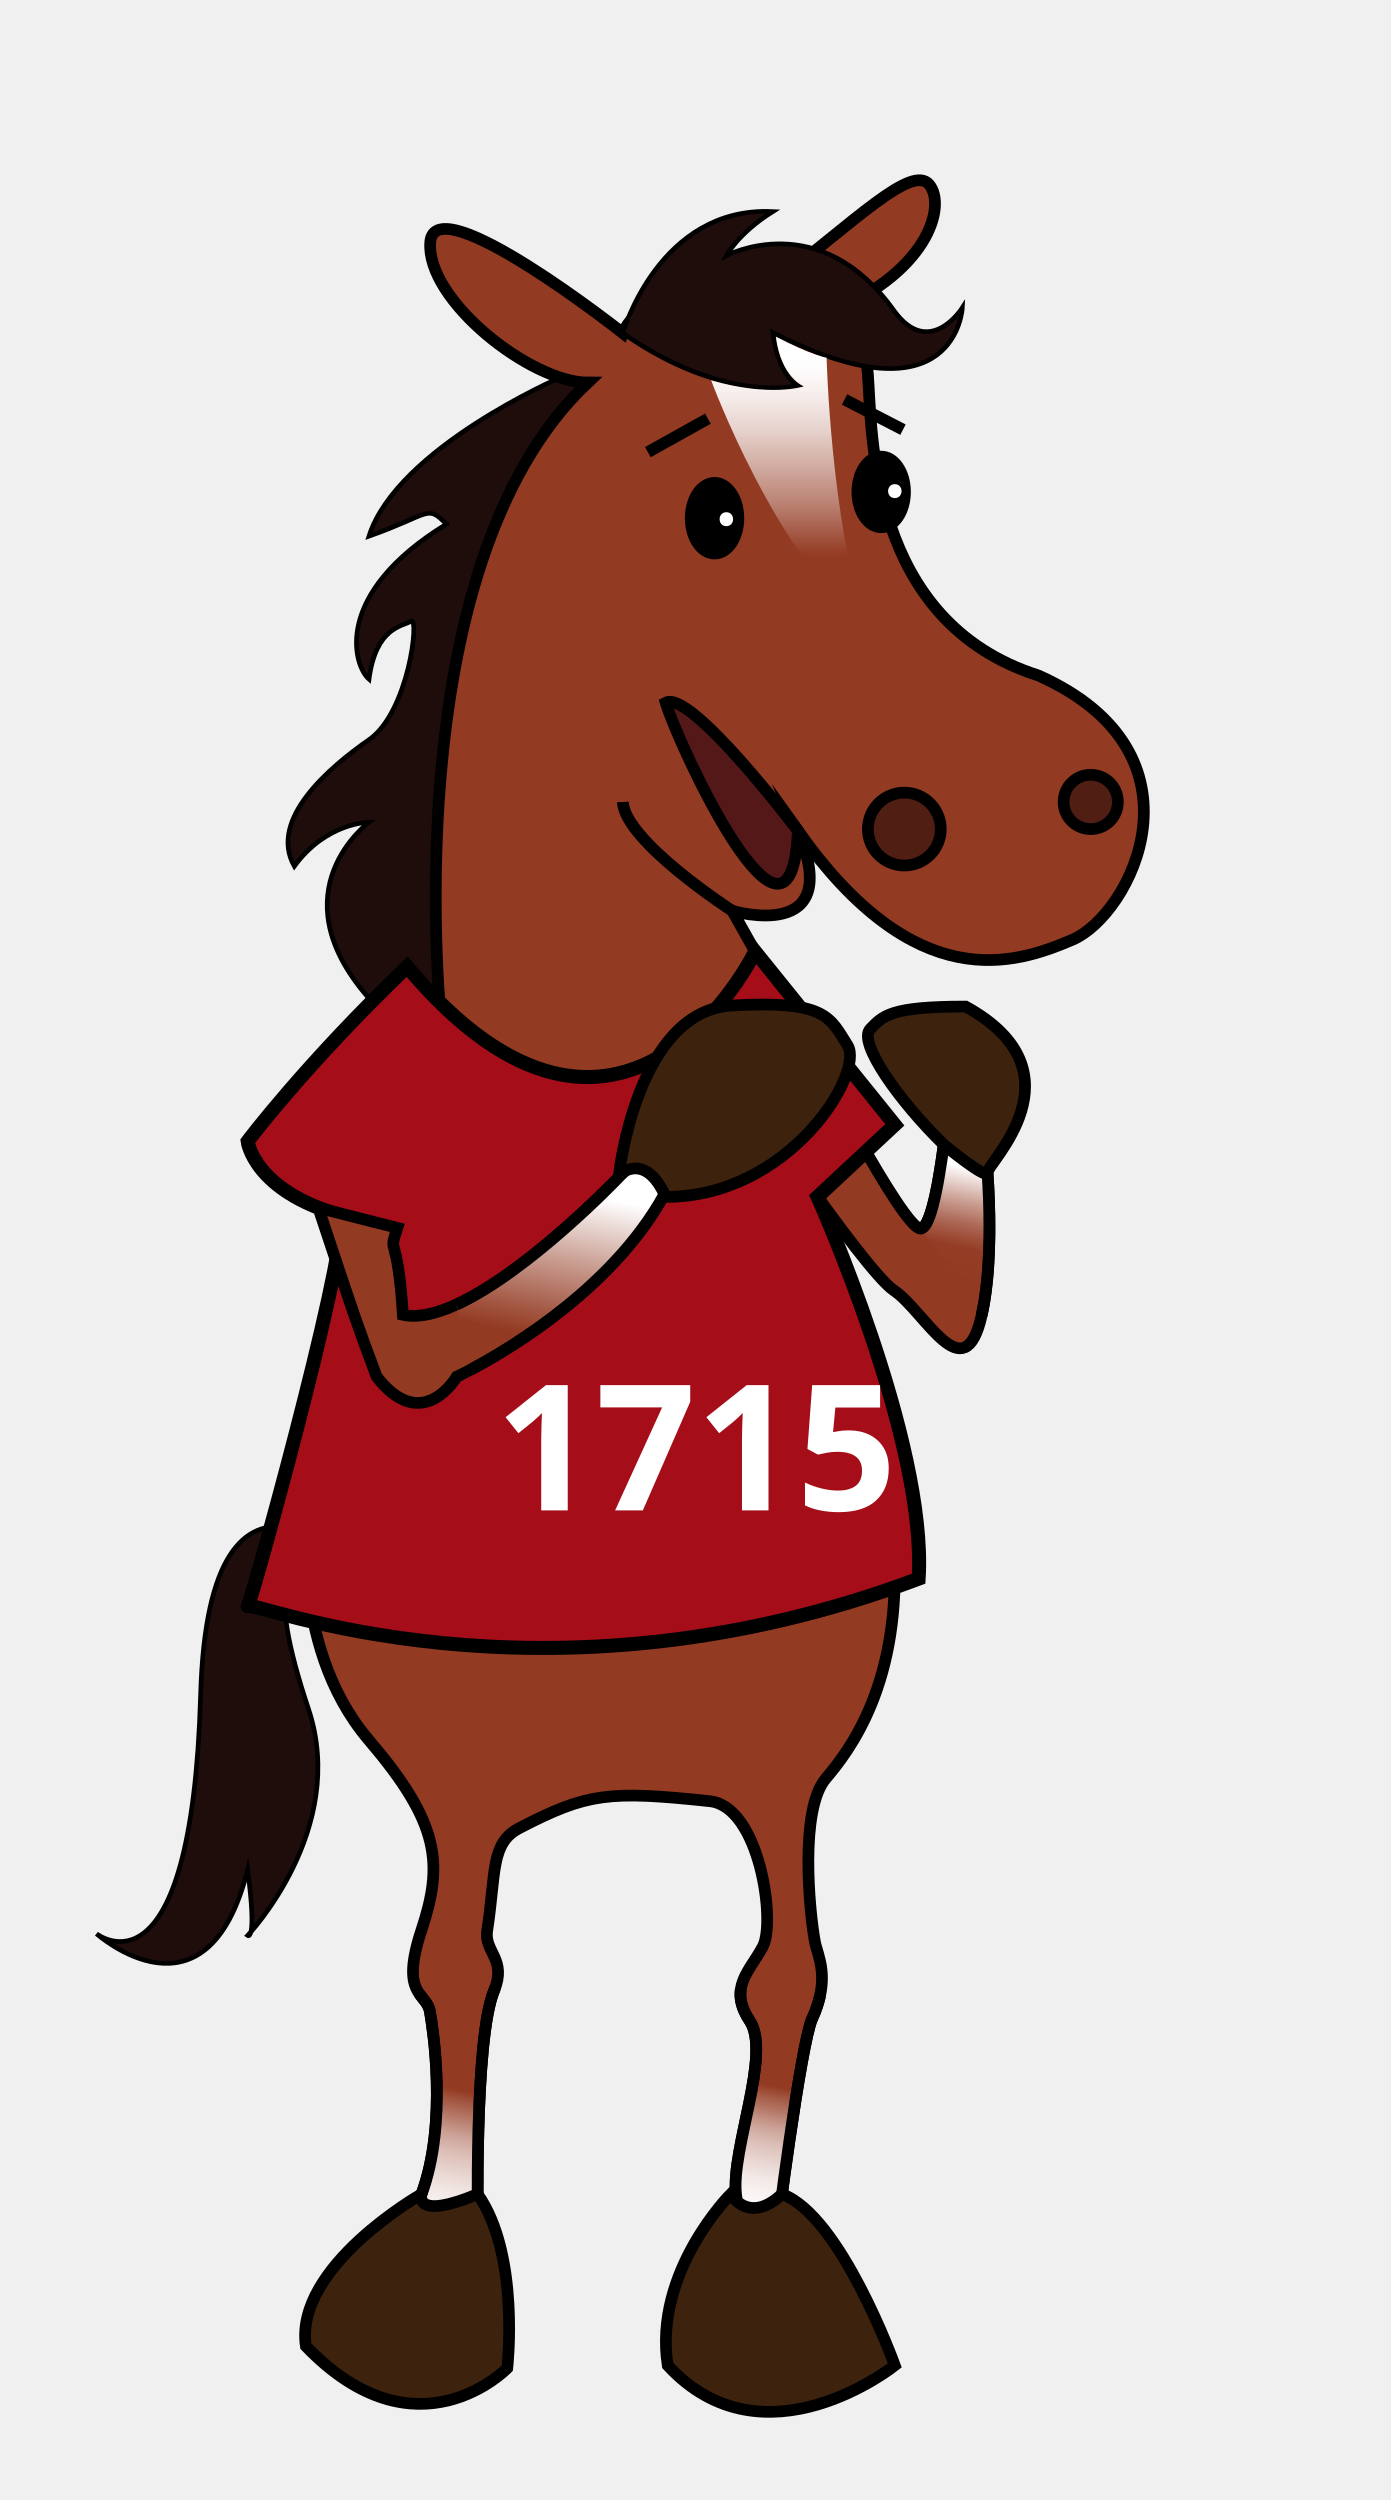
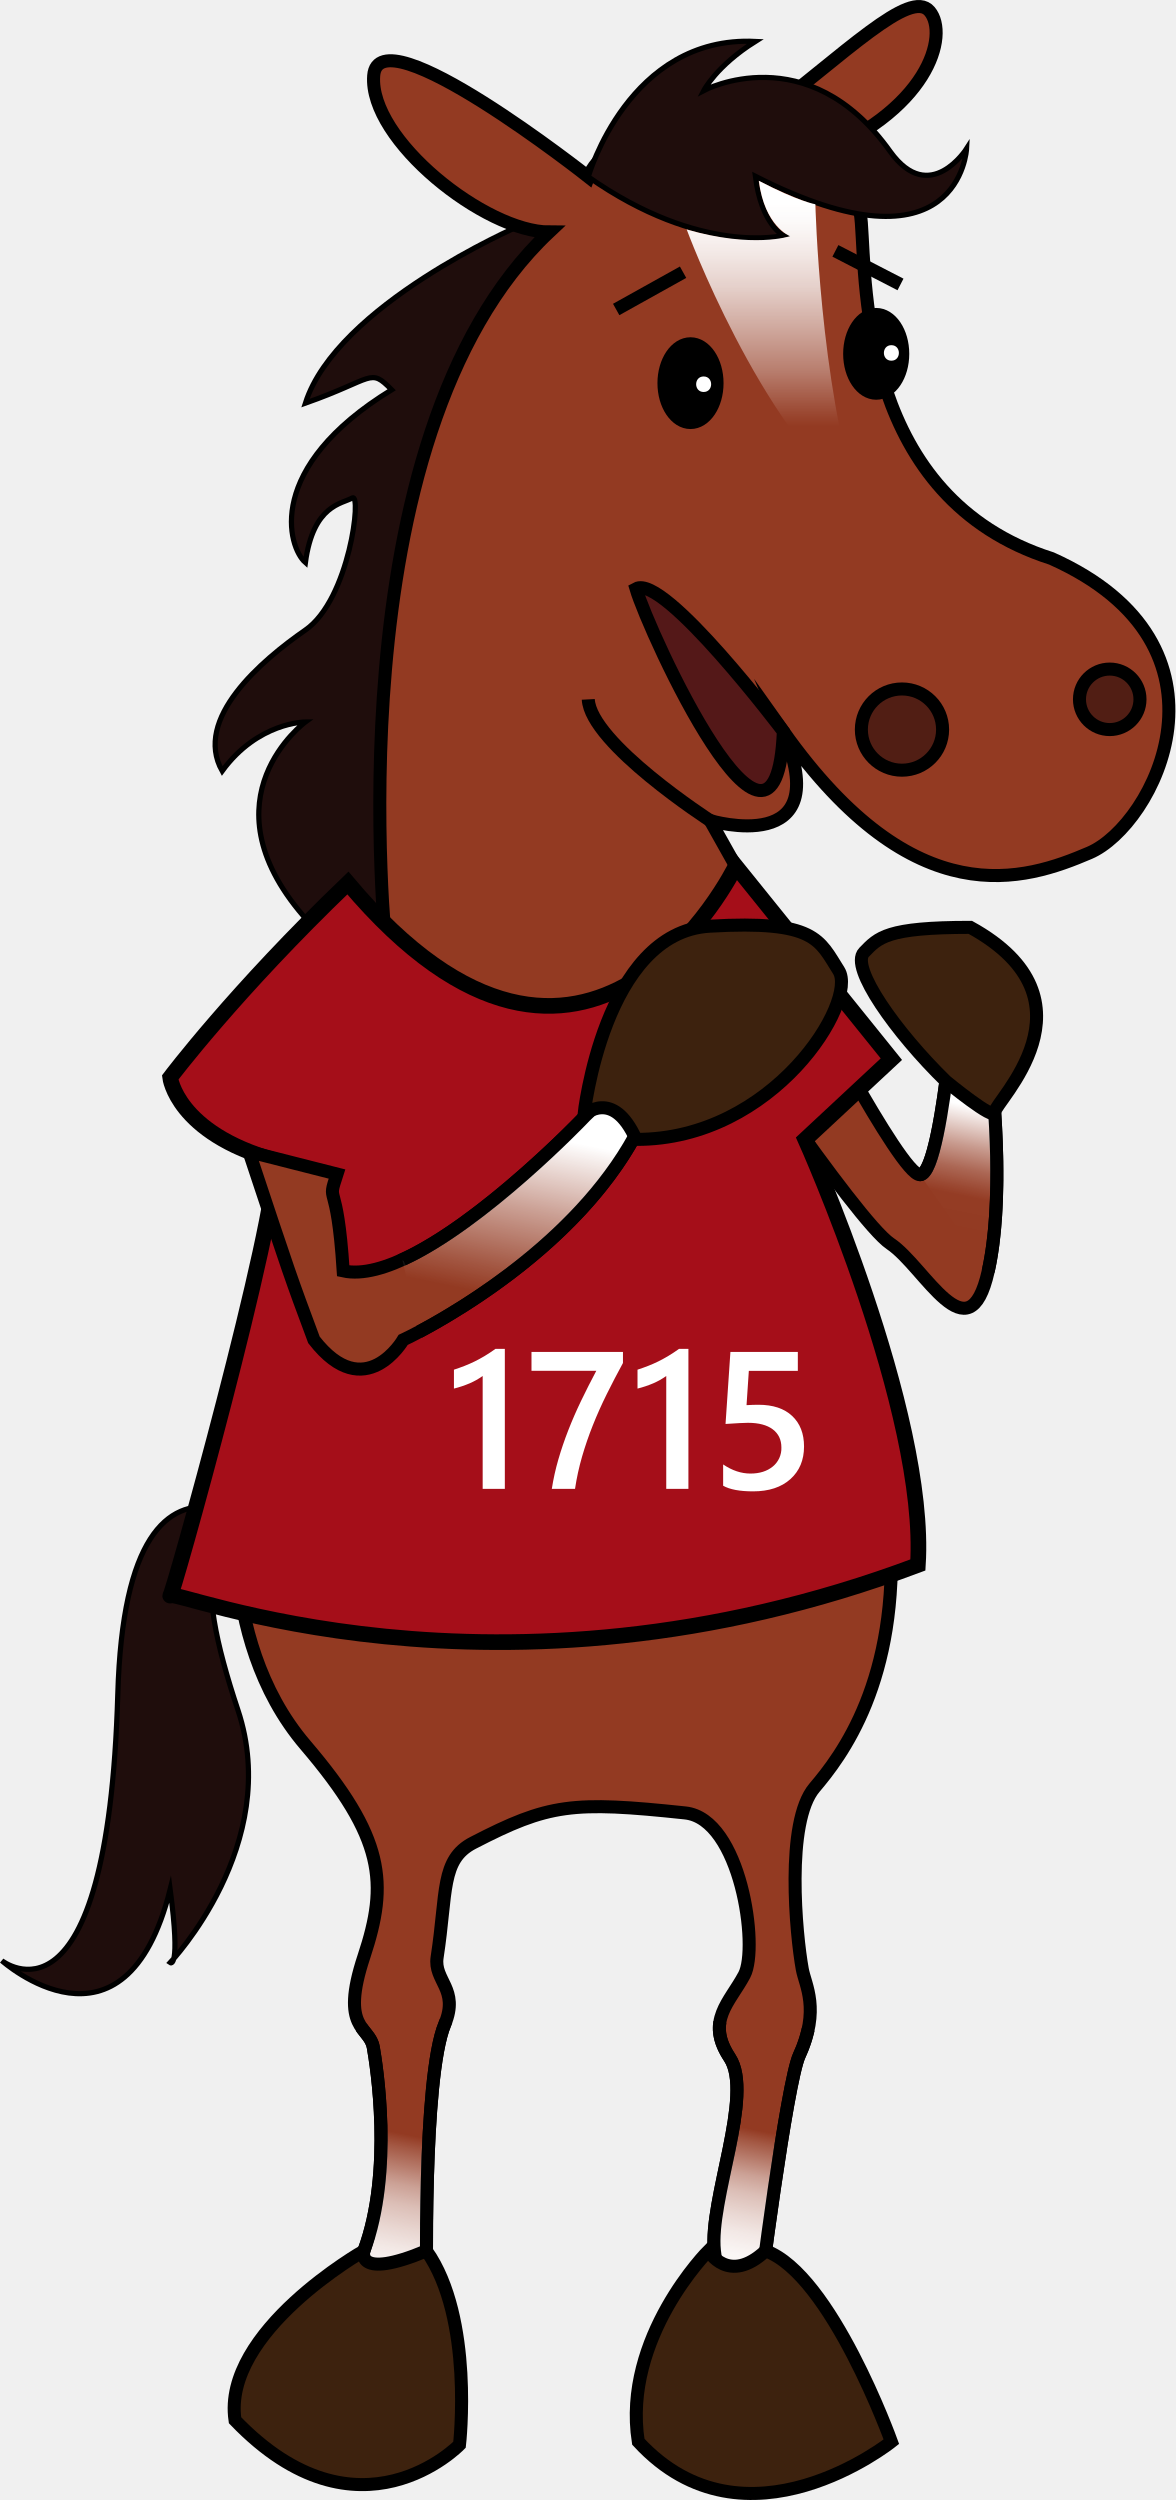
- <svg xmlns="http://www.w3.org/2000/svg" xmlns:xlink="http://www.w3.org/1999/xlink" id="_3rd_Place" data-name="3rd Place" viewBox="0 0 1188.48 2136.85">
+ <svg xmlns="http://www.w3.org/2000/svg" xmlns:xlink="http://www.w3.org/1999/xlink" viewBox="0 0 901.55 1917.45">
  <defs>
-     <style>.cls-1{fill:#1f0d0c;stroke-width:4px;}.cls-1,.cls-10,.cls-11,.cls-14,.cls-15,.cls-2,.cls-3,.cls-4,.cls-5,.cls-6,.cls-7,.cls-8,.cls-9{stroke:#000;stroke-miterlimit:10;}.cls-2{fill:#933a22;}.cls-10,.cls-11,.cls-14,.cls-15,.cls-2,.cls-4,.cls-5,.cls-6,.cls-7,.cls-8,.cls-9{stroke-width:10px;}.cls-3{fill:#a50e19;stroke-width:12px;}.cls-4{fill:#541818;}.cls-5{fill:none;}.cls-12,.cls-16,.cls-7{fill:#fff;}.cls-8{fill:url(#linear-gradient);}.cls-9{fill:url(#linear-gradient-2);}.cls-10{fill:#3d220e;}.cls-11{fill:#511e14;}.cls-13{fill:url(#linear-gradient-3);}.cls-14{fill:url(#linear-gradient-4);}.cls-15{fill:url(#linear-gradient-5);}.cls-16{font-size:150px;font-family:Montserrat;font-weight:700;}</style>
-     <linearGradient id="linear-gradient" x1="458.13" y1="1181.85" x2="501.57" y2="967.91" gradientUnits="userSpaceOnUse">
+     <style>.cls-1{fill:#1f0d0c;stroke-width:4px;}.cls-1,.cls-10,.cls-11,.cls-14,.cls-15,.cls-2,.cls-3,.cls-4,.cls-5,.cls-6,.cls-7,.cls-8,.cls-9{stroke:#000;stroke-miterlimit:10;}.cls-2{fill:#933a22;}.cls-10,.cls-11,.cls-14,.cls-15,.cls-2,.cls-4,.cls-5,.cls-6,.cls-7,.cls-8,.cls-9{stroke-width:10px;}.cls-3{fill:#a50e19;stroke-width:12px;}.cls-4{fill:#541818;}.cls-5{fill:none;}.cls-12,.cls-7{fill:#fff;}.cls-8{fill:url(#linear-gradient);}.cls-9{fill:url(#linear-gradient-2);}.cls-10{fill:#3d220e;}.cls-11{fill:#511e14;}.cls-13{fill:url(#linear-gradient-3);}.cls-14{fill:url(#linear-gradient-4);}.cls-15{fill:url(#linear-gradient-5);}</style>
+     <linearGradient id="linear-gradient" x1="376.98" y1="1032.77" x2="420.42" y2="818.83" gradientUnits="userSpaceOnUse">
      <stop offset="0.18" stop-color="#fff" stop-opacity="0" />
      <stop offset="0.28" stop-color="#fff" stop-opacity="0.15" />
      <stop offset="0.5" stop-color="#fff" stop-opacity="0.52" />
      <stop offset="0.76" stop-color="#fff" />
    </linearGradient>
-     <linearGradient id="linear-gradient-2" x1="806.72" y1="1117.58" x2="838.57" y2="960.73" gradientUnits="userSpaceOnUse">
+     <linearGradient id="linear-gradient-2" x1="725.57" y1="968.5" x2="757.42" y2="811.66" gradientUnits="userSpaceOnUse">
      <stop offset="0.15" stop-color="#fff" stop-opacity="0" />
      <stop offset="0.33" stop-color="#fff" stop-opacity="0.01" />
      <stop offset="0.33" stop-color="#fff" stop-opacity="0.01" />
      <stop offset="0.37" stop-color="#fff" stop-opacity="0.07" />
      <stop offset="0.46" stop-color="#fff" stop-opacity="0.23" />
      <stop offset="0.57" stop-color="#fff" stop-opacity="0.49" />
      <stop offset="0.7" stop-color="#fff" stop-opacity="0.84" />
      <stop offset="0.76" stop-color="#fff" />
    </linearGradient>
-     <linearGradient id="linear-gradient-3" x1="673.84" y1="535.46" x2="673.84" y2="287.77" gradientUnits="userSpaceOnUse">
+     <linearGradient id="linear-gradient-3" x1="592.69" y1="386.38" x2="592.69" y2="138.7" gradientUnits="userSpaceOnUse">
      <stop offset="0" stop-color="#fff" stop-opacity="0" />
      <stop offset="0.24" stop-color="#fff" stop-opacity="0" />
      <stop offset="0.27" stop-color="#fff" stop-opacity="0.05" />
      <stop offset="0.41" stop-color="#fff" stop-opacity="0.34" />
      <stop offset="0.55" stop-color="#fff" stop-opacity="0.57" />
      <stop offset="0.67" stop-color="#fff" stop-opacity="0.76" />
      <stop offset="0.78" stop-color="#fff" stop-opacity="0.89" />
      <stop offset="0.87" stop-color="#fff" stop-opacity="0.97" />
      <stop offset="0.93" stop-color="#fff" />
    </linearGradient>
-     <linearGradient id="linear-gradient-4" x1="355.19" y1="1944.75" x2="405.82" y2="1695.4" gradientUnits="userSpaceOnUse">
+     <linearGradient id="linear-gradient-4" x1="274.04" y1="1795.67" x2="324.66" y2="1546.32" gradientUnits="userSpaceOnUse">
      <stop offset="0.06" stop-color="#fff" />
      <stop offset="0.16" stop-color="#fff" stop-opacity="0.99" />
      <stop offset="0.23" stop-color="#fff" stop-opacity="0.95" />
      <stop offset="0.3" stop-color="#fff" stop-opacity="0.88" />
      <stop offset="0.36" stop-color="#fff" stop-opacity="0.79" />
      <stop offset="0.43" stop-color="#fff" stop-opacity="0.67" />
      <stop offset="0.49" stop-color="#fff" stop-opacity="0.52" />
      <stop offset="0.54" stop-color="#fff" stop-opacity="0.35" />
      <stop offset="0.6" stop-color="#fff" stop-opacity="0.15" />
      <stop offset="0.64" stop-color="#fff" stop-opacity="0" />
      <stop offset="0.85" stop-color="#fff" stop-opacity="0" />
    </linearGradient>
-     <linearGradient id="linear-gradient-5" x1="624.72" y1="1926.87" x2="670.9" y2="1699.46" xlink:href="#linear-gradient-4" />
+     <linearGradient id="linear-gradient-5" x1="543.57" y1="1777.8" x2="589.74" y2="1550.39" xlink:href="#linear-gradient-4" />
  </defs>
-   <path class="cls-1" d="M340.83,1370.17s-1.7-2-4.77-5.33c-26.79-29-157.55-157.62-164.56,83.42-7.81,268.63-89,204.59-89,204.59s94.36,84.34,129.17-54.66c8.26,62.47,0,56.22,0,56.22s86.35-90.58,52-193.66-34.9-168,75.48-92.59" />
-   <path class="cls-1" d="M478.66,322.7S339.33,383,315.39,458.28c53.36-18.81,49.06-27.59,66.17-10.27C284,507.66,301.92,568.79,315.39,580.54c6-44.67,28.43-45,35.91-49.55s-2,77.77-35.91,101.28-86.28,68.18-63.83,108.15C279,702.8,315.39,702.8,315.39,702.8s-79.4,58.33-1.5,148.83S456,775.69,456,775.69L498.59,531,532.34,322.7H478.66Z" />
-   <path class="cls-2" d="M292,941c23.68-87.88,85.49-62.41,85.49-62.41S334,485.54,502.42,327c-48.63,0-138.4-70.54-134.66-119.92s164.59,77.6,164.59,77.6,18.7-52.91,128.91-42.33c69.07-52.91,118-102.29,132.93-84.65s0,77.6-93.52,112.87c3.74-10.58,37.41,0,41.15,49.38s0,211,145.88,257.48c149.63,67,78.55,204.57,29.12,225.74S783,852.56,682,710.08c41.15,97.37-56.11,68.41-56.11,68.41l67.33,119.92s78.55,151.67,93.52,151.67,24.86-116.39,24.86-116.39l27.5,17.64s15,105.81,0,172.83-48.63-3.53-75-21.16S622.12,912.52,622.12,912.52L375.24,944.26s-3.92,6.93-8.56,21.28Z" />
-   <path class="cls-2" d="M264,1278.84s-20.07,124.95,51.37,208.6c60.86,71.27,63.59,105.81,44.89,162.25s4.32,53.15,7.2,69.68c2.29,13.13,15.55,95-7.2,156.05-17.46,46.87-8.38,68.66-8.38,68.66l56.61-36s-3.44-165.42,13.78-206.52c11.29-26.94-8.66-33.21-5.87-51.31,7.7-50,2.65-74.86,27.62-87.77,58-30,76-32.11,162.69-22.92,42.59,4.51,56.53,103.07,45.31,124.23s-29.93,35.27-11.22,63.49-16,109.34-11.73,148.14,31.25,71,32.71,53.15,23-182.72,32.35-203c16.21-35.27,4.57-53.88,2.35-66.1-4.82-26.48-13.09-112.85,9.35-139.3,20.1-23.69,65.43-82.11,58.18-198.5S264,1278.84,264,1278.84Z" />
-   <path class="cls-3" d="M645.44,813.35L764.81,961.43l-66,61.53s93.86,208.85,86.38,326.41c-324.67,122-573.5,16.46-573.5,23.51S295,1081.34,292,1039c-75.34-21.16-80.33-63.48-80.33-63.48S261.43,909.33,348,826.33C532.34,1045.76,645.44,813.35,645.44,813.35Z" />
-   <path class="cls-4" d="M682,710.08S590.52,588.82,569,600.64C579.1,634.87,676.38,846.49,682,710.08Z" />
-   <path class="cls-1" d="M532.34,284.69s30.9-108.55,128.14-103.85C630.57,199.65,621,218.46,621,218.46s79.55-42.32,143.07,47c30.35,42,58.46-2.35,58.46-2.35s-4.91,101.1-162,21.16c4.59,37.21,21.48,45.4,21.48,45.4S619,345.56,532.34,284.69Z" />
-   <path class="cls-2" d="M339.61,1049.53c-8.19,25.32,0,0,4.77,74.28,59.51,13.07,183.29-116.39,183.29-116.39S580,951,576.3,1003.89c-48.63,109.34-185.9,172.83-185.9,172.83s-29.31,50.48-68.46,0c-18-48.35-18-48.35-49.87-144.36Z" />
-   <path class="cls-5" d="M625.86,778.49s-91.73-59.22-93.52-93" />
-   <ellipse id="eye_L" class="cls-6" cx="610.76" cy="442.94" rx="20.35" ry="30.2" />
-   <ellipse id="eye_R" class="cls-6" cx="753.19" cy="420.46" rx="20.35" ry="30.2" />
-   <line class="cls-7" x1="553.76" y1="386.45" x2="605.05" y2="357.85" />
-   <line class="cls-7" x1="721.88" y1="341.48" x2="771.81" y2="367.24" />
-   <path class="cls-8" d="M402.57,1170.57c33.47-17.73,127.27-73.22,169.49-157.72-0.08-.69-0.14-1.38-0.22-2.07h1.24q1-2,1.88-4c-0.27-1.84-.71-3.45-0.12-4,0.56-.35,1.08-0.7,1.59-1.06,2.15-49.15-48.75,5.7-48.75,5.7s-76,79.44-137.48,107.58c-0.11.25-.23,0.51-0.36,0.78" />
-   <path class="cls-9" d="M839.08,1124.14c11.8-52.83,5-129.76,1.59-160-7.61-3.88-15.27-8.26-23.83-5.41a45.4,45.4,0,0,0-8.23,3.7c-4,34.47-11.79,87.6-21.9,87.6" />
-   <path class="cls-10" d="M529,1004.35s15.22-140.21,96.49-144.91,84,10.54,98.94,34.05S674.52,1023.36,569,1023C551.23,983.09,529,1004.35,529,1004.35Z" />
-   <path class="cls-10" d="M806.65,978.35s37.94,31.25,37.4,23.76,83.83-85.35-18.7-141.77c-64.29,0-70.45,7.78-81.5,19.17S768.45,941.07,806.65,978.35Z" />
-   <circle id="nostril_R" class="cls-11" cx="772.96" cy="708.64" r="31.15" />
-   <circle id="nostril_L" class="cls-11" cx="932.29" cy="685.45" r="23.2" />
-   <path class="cls-12" d="M620.84,449.73c7.66,0,7.67-11.91,0-11.91s-7.67,11.91,0,11.91h0Z" />
-   <path class="cls-12" d="M764.84,425.73c7.66,0,7.67-11.91,0-11.91s-7.67,11.91,0,11.91h0Z" />
-   <path class="cls-13" d="M607.84,325.11s55.48,150.35,132,210.35c-30-93-33.3-229.69-33.3-229.69s-12.71-2-43.37-18c4.33,34.93,23.9,42.49,23.9,42.49S658.84,339.77,607.84,325.11Z" />
-   <path class="cls-14" d="M358.22,1703.82c3.65,5.43,8.09,8.88,9.25,15.55,2.29,13.13,15.55,95-7.2,156.05-17.46,46.87-8.38,68.66-8.38,68.66l56.61-36s-3.44-165.42,13.78-206.52c0.37-.89.71-1.76,1-2.61" />
-   <path class="cls-10" d="M360.28,1875.42s-108.93,61.75-98.85,129.93c94.86,98.75,172.16,18.81,172.16,18.81s11.19-97-25.35-148.74C353.21,1898.37,360.28,1875.42,360.28,1875.42Z" />
-   <path class="cls-15" d="M633.28,1699.92c-1.28,7.85.39,16.57,7.55,27.36,18.7,28.22-16,109.34-11.73,148.14s31.25,71,32.71,53.15,23-182.72,32.35-203a96.7,96.7,0,0,0,6.84-20" />
-   <path class="cls-10" d="M624.5,1875.42s-66.25,66.45-53.78,146.39c82.29,89.34,194.09,0,194.09,0s-46.16-128.2-96.43-146.39C639.84,1902.11,624.5,1875.42,624.5,1875.42Z" />
-   <text class="cls-16" transform="translate(423.31 1291.01)">1715</text>
+   <g id="Layer_2" data-name="Layer 2">
+     <g id="_3rd_Place" data-name="3rd Place">
+       <path class="cls-1" d="M259.68,1221.09s-1.7-2-4.77-5.33c-26.79-29-157.55-157.62-164.56,83.42-7.81,268.63-89,204.59-89,204.59s94.36,84.34,129.17-54.66c8.26,62.47,0,56.22,0,56.22s86.35-90.58,52-193.66-34.9-168,75.48-92.59" />
+       <path class="cls-1" d="M397.51,173.63S258.17,234,234.24,309.21c53.36-18.81,49.06-27.59,66.17-10.27-97.59,59.64-79.64,120.77-66.17,132.53,6-44.67,28.43-45,35.91-49.55s-2,77.77-35.91,101.28S148,551.38,170.4,591.35c27.43-37.62,63.83-37.62,63.83-37.62s-79.4,58.33-1.5,148.83,142.13-75.94,142.13-75.94l42.57-244.7,33.76-208.29Z" />
+       <path class="cls-2" d="M210.84,791.91c23.68-87.88,85.49-62.41,85.49-62.41s-43.44-393,124.94-551.57c-48.63,0-138.4-70.54-134.66-119.92s164.59,77.6,164.59,77.6,18.7-52.91,128.91-42.33C649.17,40.38,698.07-9,713,8.64s0,77.6-93.52,112.87c3.74-10.58,37.41,0,41.15,49.38s0,211,145.88,257.48c149.63,67,78.55,204.57,29.12,225.74S701.81,703.48,600.82,561c41.15,97.37-56.11,68.41-56.11,68.41L612,749.33S690.59,901,705.56,901s24.86-116.39,24.86-116.39l27.5,17.64s15,105.81,0,172.83-48.63-3.53-75-21.16S541,763.44,541,763.44L294.09,795.19s-3.92,6.93-8.56,21.28Z" />
+       <path class="cls-2" d="M182.87,1129.77s-20.07,124.95,51.37,208.6c60.86,71.27,63.59,105.81,44.89,162.25s4.32,53.15,7.2,69.68c2.29,13.13,15.55,95-7.2,156.05-17.46,46.87-8.38,68.66-8.38,68.66l56.61-36s-3.44-165.42,13.78-206.52c11.29-26.94-8.66-33.21-5.87-51.31,7.7-50,2.65-74.86,27.62-87.77,58-30,76-32.11,162.69-22.92,42.59,4.51,56.53,103.07,45.31,124.23S541,1550,559.67,1578.21s-16,109.34-11.73,148.14,31.25,71,32.71,53.15,23-182.72,32.35-203c16.21-35.27,4.57-53.88,2.35-66.1-4.82-26.48-13.09-112.85,9.35-139.3,20.1-23.69,65.43-82.11,58.18-198.5S182.87,1129.77,182.87,1129.77Z" />
+       <path class="cls-3" d="M564.28,664.28,683.66,812.36l-66,61.53S711.49,1082.74,704,1200.3c-324.67,122-573.5,16.46-573.5,23.51s83.36-291.55,80.33-333.87c-75.34-21.16-80.33-63.48-80.33-63.48s49.77-66.21,136.32-149.21C451.19,896.68,564.28,664.28,564.28,664.28Z" />
+       <path class="cls-4" d="M600.82,561s-91.45-121.26-113-109.44C497.95,485.79,595.23,697.42,600.82,561Z" />
+       <path class="cls-1" d="M451.19,135.62S482.09,27.07,579.34,31.77c-29.92,18.81-39.52,37.62-39.52,37.62s79.55-42.32,143.07,47c30.35,42,58.46-2.35,58.46-2.35s-4.91,101.1-162,21.16c4.59,37.21,21.48,45.4,21.48,45.4S537.82,196.49,451.19,135.62Z" />
+       <path class="cls-2" d="M258.46,900.46c-8.19,25.32,0,0,4.77,74.28,59.51,13.07,183.29-116.39,183.29-116.39s52.37-56.43,48.63-3.53c-48.63,109.34-185.9,172.83-185.9,172.83s-29.31,50.48-68.46,0c-18-48.35-18-48.35-49.87-144.36Z" />
+       <path class="cls-5" d="M544.71,629.41s-91.73-59.22-93.52-93" />
+       <ellipse id="eye_L" class="cls-6" cx="529.6" cy="293.87" rx="20.35" ry="30.2" />
+       <ellipse id="eye_R" class="cls-6" cx="672.03" cy="271.39" rx="20.35" ry="30.2" />
+       <line class="cls-7" x1="472.6" y1="237.37" x2="523.9" y2="208.78" />
+       <line class="cls-7" x1="640.73" y1="192.41" x2="690.66" y2="218.17" />
+       <path class="cls-8" d="M321.42,1021.49c33.47-17.73,127.27-73.22,169.49-157.72-.08-.69-.14-1.38-.22-2.07h1.24q1-2,1.88-4c-.27-1.84-.71-3.45-.12-4,.56-.35,1.08-.7,1.59-1.06,2.15-49.15-48.75,5.7-48.75,5.7s-76,79.44-137.48,107.58c-.11.25-.23.51-.36.78" />
+       <path class="cls-2" d="M681.55,917" />
+       <path class="cls-9" d="M757.92,975.07c11.8-52.83,5-129.76,1.59-160-7.61-3.88-15.27-8.26-23.83-5.41a45.4,45.4,0,0,0-8.23,3.7c-4,34.47-11.79,87.6-21.9,87.6" />
+       <path class="cls-10" d="M447.85,855.28s15.22-140.21,96.49-144.91,84,10.54,98.94,34.05S593.37,874.29,487.86,873.89C470.08,834,447.85,855.28,447.85,855.28Z" />
+       <path class="cls-10" d="M725.5,829.27s37.94,31.25,37.4,23.76,83.83-85.35-18.7-141.77c-64.29,0-70.45,7.78-81.5,19.17S687.3,792,725.5,829.27Z" />
+     </g>
+     <g id="_1st_Place" data-name="1st Place">
+       <circle id="nostril_R" class="cls-11" cx="691.8" cy="559.57" r="31.15" />
+       <circle id="nostril_L" class="cls-11" cx="851.14" cy="536.37" r="23.2" />
+       <path class="cls-12" d="M539.68,300.65c7.66,0,7.67-11.91,0-11.91s-7.67,11.91,0,11.91Z" />
+       <path class="cls-12" d="M683.68,276.65c7.66,0,7.67-11.91,0-11.91s-7.67,11.91,0,11.91Z" />
+       <path class="cls-13" d="M526.68,176s55.48,150.35,132,210.35c-30-93-33.3-229.69-33.3-229.69s-12.71-2-43.37-18c4.33,34.93,23.9,42.49,23.9,42.49S577.68,190.7,526.68,176Z" />
+       <path class="cls-14" d="M277.07,1554.75c3.65,5.43,8.09,8.88,9.25,15.55,2.29,13.13,15.55,95-7.2,156.05-17.46,46.87-8.38,68.66-8.38,68.66l56.61-36s-3.44-165.42,13.78-206.52c.37-.89.71-1.76,1-2.61" />
+       <path class="cls-10" d="M279.12,1726.35s-108.93,61.75-98.85,129.93c94.86,98.75,172.16,18.81,172.16,18.81s11.19-97-25.35-148.74C272.06,1749.3,279.12,1726.35,279.12,1726.35Z" />
+       <path class="cls-15" d="M552.12,1550.85c-1.28,7.85.39,16.57,7.55,27.36,18.7,28.22-16,109.34-11.73,148.14s31.25,71,32.71,53.15,23-182.72,32.35-203a96.7,96.7,0,0,0,6.84-20" />
+       <path class="cls-10" d="M543.35,1726.35s-66.25,66.45-53.78,146.39c82.29,89.34,194.09,0,194.09,0s-46.16-128.2-96.43-146.39C558.68,1753,543.35,1726.35,543.35,1726.35Z" />
+     </g>
+     <g id="Text-_outline" data-name="Text- outline">
+       <path class="cls-12" d="M387.2,1034.56v107.37h-17v-86.57a54.13,54.13,0,0,1-9.92,5.6,81.8,81.8,0,0,1-12.12,4.06v-14.5q4.25-1.39,8.2-2.93t7.8-3.44q3.84-1.9,7.76-4.25t8.09-5.35Z" />
+       <path class="cls-12" d="M477.8,1045.4q-6.59,12.08-12.45,23.91t-10.62,23.77q-4.76,11.94-8.28,24.06a190.68,190.68,0,0,0-5.42,24.79h-17.8a180.89,180.89,0,0,1,5-22.52q3.26-11.24,7.65-22.49t9.85-22.6q5.46-11.35,11.61-22.92H407.64v-14.5H477.8Z" />
+       <path class="cls-12" d="M528,1034.56v107.37H511v-86.57a54.13,54.13,0,0,1-9.92,5.6,81.8,81.8,0,0,1-12.12,4.06v-14.5q4.25-1.39,8.2-2.93t7.8-3.44q3.84-1.9,7.76-4.25t8.09-5.35Z" />
+       <path class="cls-12" d="M554.63,1139.52v-16.33q10.33,7,20.95,7t17.21-5.46a18,18,0,0,0,6.52-14.54q0-8.93-6.63-13.92t-19-5q-4.25,0-17.21.88l3.74-55.22h51.71v14.5H574.34l-1.76,26.29q5.05-.29,9.16-.29,16.7,0,25.82,8.57t9.12,23.44q0,15.6-10.44,25t-28.67,9.41Q562.18,1143.84,554.63,1139.52Z" />
+     </g>
+   </g>
</svg>
